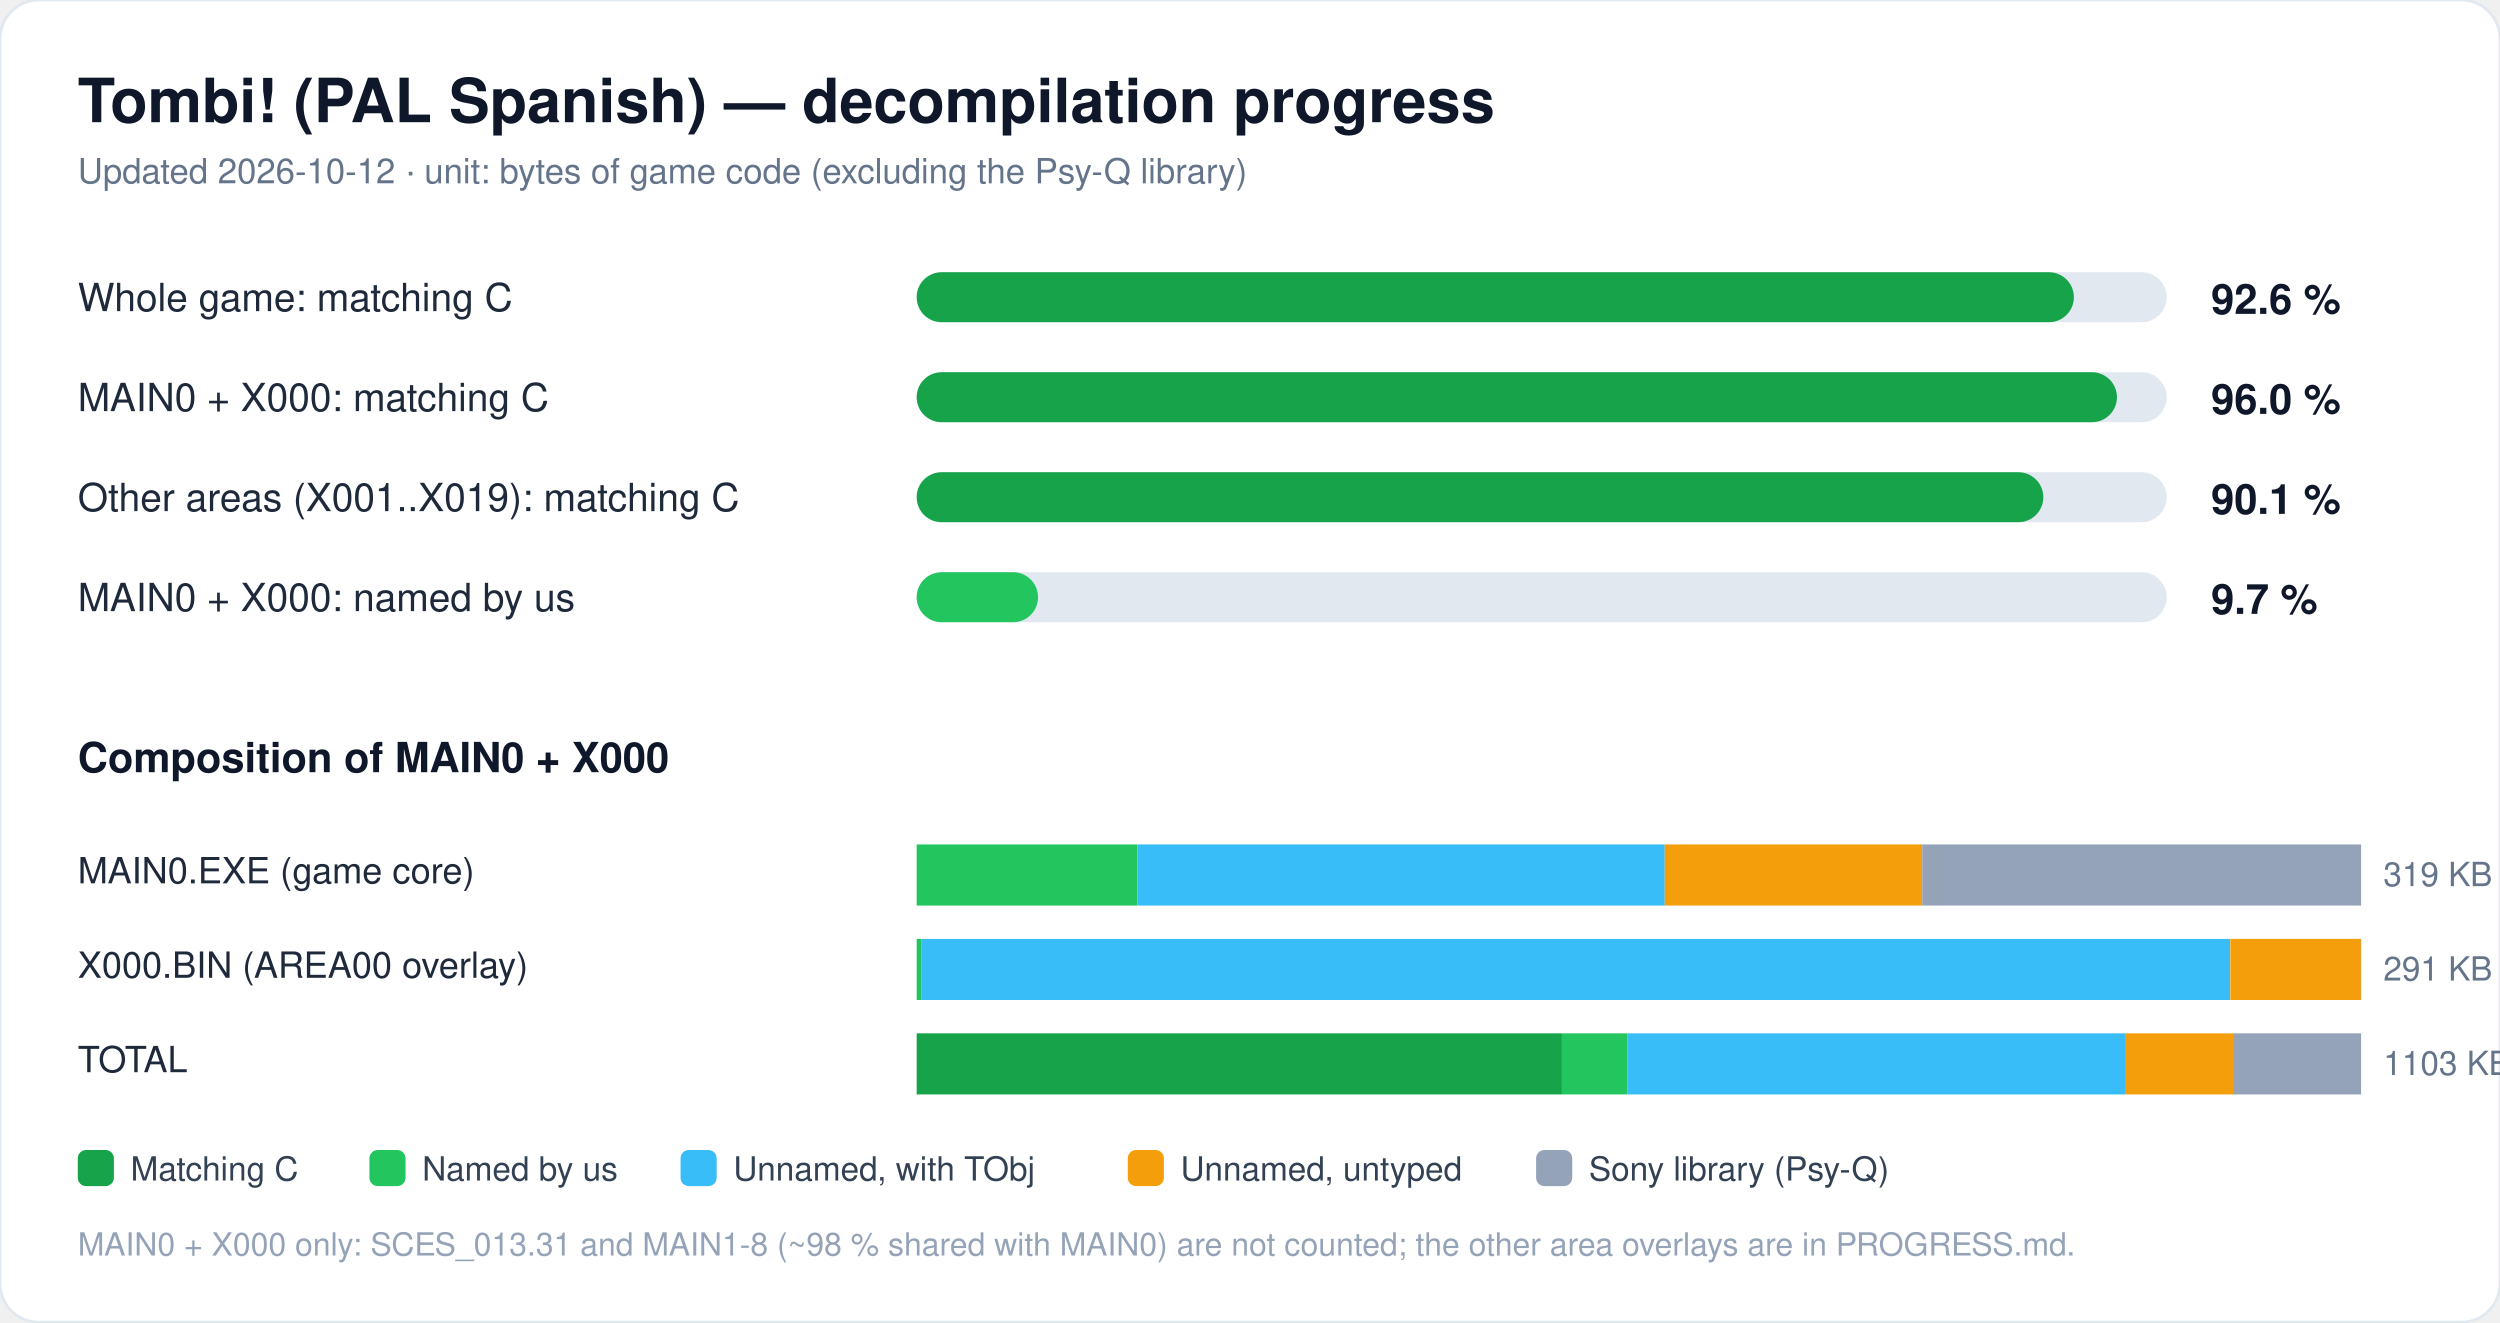
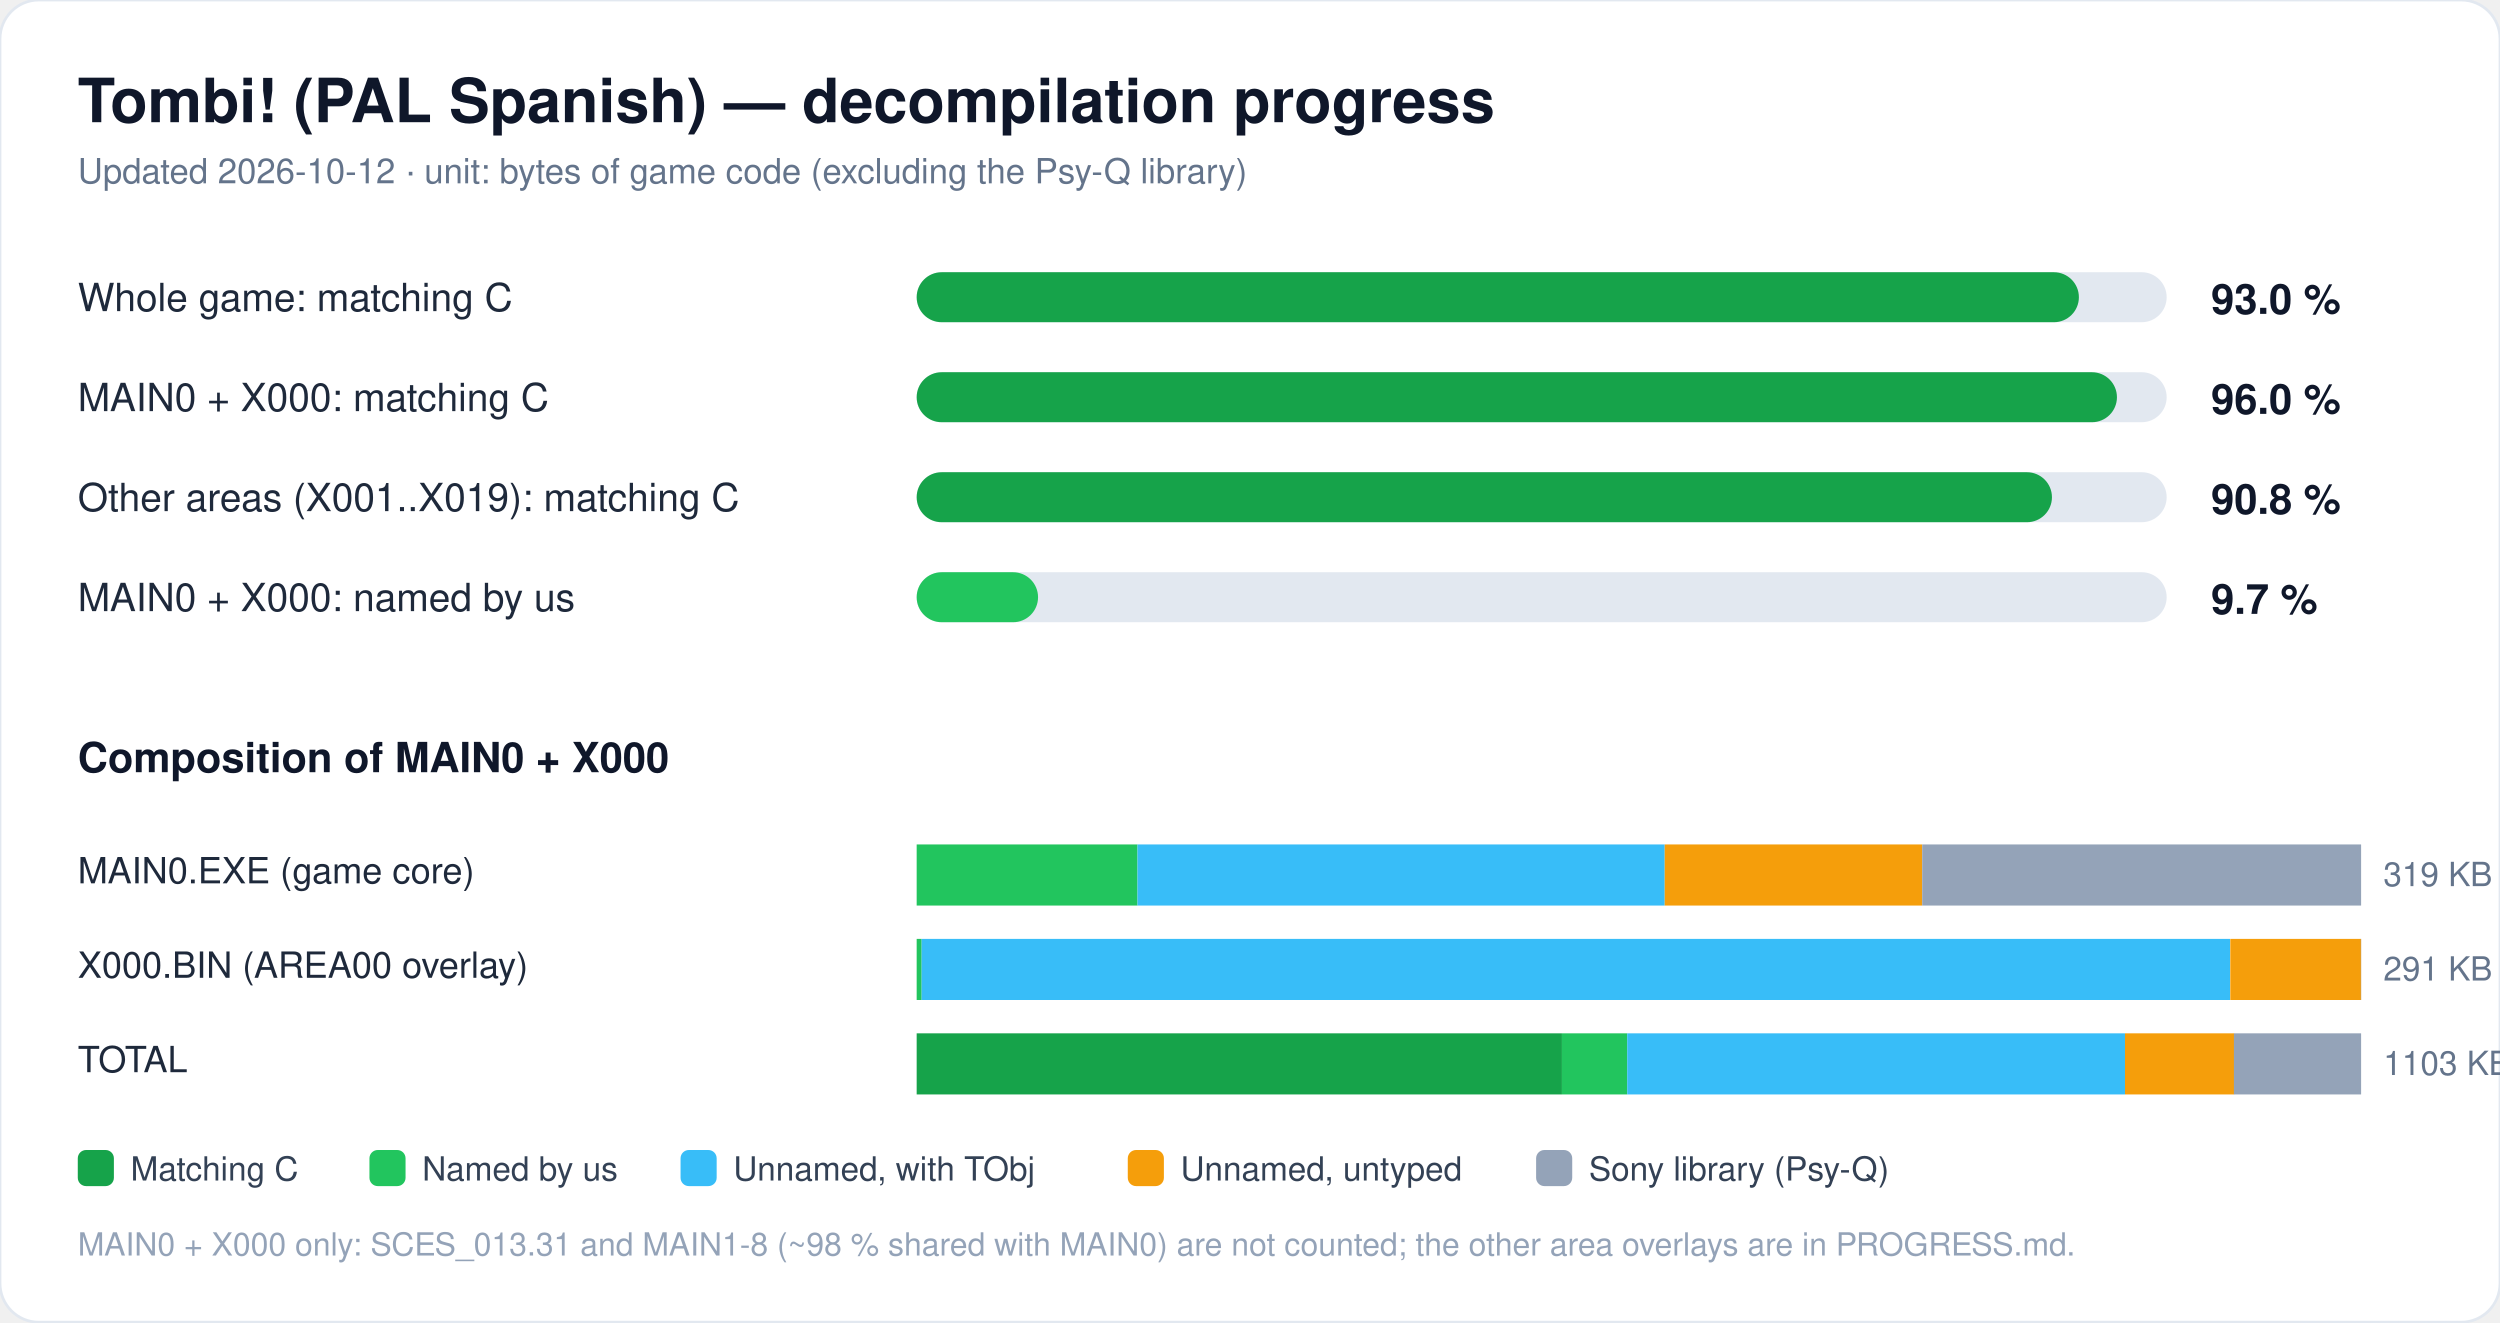
<svg xmlns="http://www.w3.org/2000/svg" width="900" height="476" viewBox="0 0 900 476" role="img" aria-label="Decompilation progress">
  <rect width="900" height="476" rx="14" fill="#ffffff" stroke="#e2e8f0" />
  <text x="28" y="44" font-family="Segoe UI,Helvetica,Arial,sans-serif" font-size="22" font-weight="700" fill="#0f172a">Tombi! (PAL Spanish) — decompilation progress</text>
  <text x="28" y="66" font-family="Segoe UI,Helvetica,Arial,sans-serif" font-size="12.5" fill="#64748b">Updated 2026-10-12 · unit: bytes of game code (excluding the Psy-Q library)</text>
  <text x="28" y="112" font-family="Segoe UI,Helvetica,Arial,sans-serif" font-size="14" fill="#1e293b">Whole game: matching C</text>
  <rect x="330" y="98" width="450" height="18" rx="9" fill="#e2e8f0" />
-   <rect x="330" y="98" width="416.6" height="18" rx="9" fill="#16a34a" />
-   <text x="796" y="113" font-family="Segoe UI,Helvetica,Arial,sans-serif" font-size="15" font-weight="700" fill="#0f172a">92.6 %</text>
+   <rect x="330" y="98" width="418.4" height="18" rx="9" fill="#16a34a" />
+   <text x="796" y="113" font-family="Segoe UI,Helvetica,Arial,sans-serif" font-size="15" font-weight="700" fill="#0f172a">93.0 %</text>
  <text x="28" y="148" font-family="Segoe UI,Helvetica,Arial,sans-serif" font-size="14" fill="#1e293b">MAIN0 + X000: matching C</text>
  <rect x="330" y="134" width="450" height="18" rx="9" fill="#e2e8f0" />
  <rect x="330" y="134" width="432.1" height="18" rx="9" fill="#16a34a" />
  <text x="796" y="149" font-family="Segoe UI,Helvetica,Arial,sans-serif" font-size="15" font-weight="700" fill="#0f172a">96.0 %</text>
  <text x="28" y="184" font-family="Segoe UI,Helvetica,Arial,sans-serif" font-size="14" fill="#1e293b">Other areas (X001..X019): matching C</text>
  <rect x="330" y="170" width="450" height="18" rx="9" fill="#e2e8f0" />
-   <rect x="330" y="170" width="405.6" height="18" rx="9" fill="#16a34a" />
-   <text x="796" y="185" font-family="Segoe UI,Helvetica,Arial,sans-serif" font-size="15" font-weight="700" fill="#0f172a">90.1 %</text>
+   <rect x="330" y="170" width="408.7" height="18" rx="9" fill="#16a34a" />
+   <text x="796" y="185" font-family="Segoe UI,Helvetica,Arial,sans-serif" font-size="15" font-weight="700" fill="#0f172a">90.8 %</text>
  <text x="28" y="220" font-family="Segoe UI,Helvetica,Arial,sans-serif" font-size="14" fill="#1e293b">MAIN0 + X000: named by us</text>
  <rect x="330" y="206" width="450" height="18" rx="9" fill="#e2e8f0" />
  <rect x="330" y="206" width="43.7" height="18" rx="9" fill="#22c55e" />
  <text x="796" y="221" font-family="Segoe UI,Helvetica,Arial,sans-serif" font-size="15" font-weight="700" fill="#0f172a">9.7 %</text>
  <text x="28" y="278" font-family="Segoe UI,Helvetica,Arial,sans-serif" font-size="15" font-weight="700" fill="#0f172a">Composition of MAIN0 + X000</text>
  <text x="28" y="318" font-family="Segoe UI,Helvetica,Arial,sans-serif" font-size="13" fill="#1e293b">MAIN0.EXE (game core)</text>
  <rect x="330.0" y="304" width="79.5" height="22" fill="#22c55e" />
  <rect x="409.5" y="304" width="189.8" height="22" fill="#38bdf8" />
  <rect x="599.3" y="304" width="92.7" height="22" fill="#f59e0b" />
  <rect x="692.0" y="304" width="158.0" height="22" fill="#94a3b8" />
  <text x="858" y="319" font-family="Segoe UI,Helvetica,Arial,sans-serif" font-size="12" fill="#64748b" text-anchor="start">319 KB</text>
  <text x="28" y="352" font-family="Segoe UI,Helvetica,Arial,sans-serif" font-size="13" fill="#1e293b">X000.BIN (AREA00 overlay)</text>
  <rect x="330.0" y="338" width="1.8" height="22" fill="#22c55e" />
  <rect x="331.8" y="338" width="471.0" height="22" fill="#38bdf8" />
  <rect x="802.9" y="338" width="47.1" height="22" fill="#f59e0b" />
  <rect x="849.9" y="338" width="0.1" height="22" fill="#94a3b8" />
  <text x="858" y="353" font-family="Segoe UI,Helvetica,Arial,sans-serif" font-size="12" fill="#64748b" text-anchor="start">291 KB</text>
  <text x="28" y="386" font-family="Segoe UI,Helvetica,Arial,sans-serif" font-size="13" fill="#1e293b">TOTAL</text>
  <rect x="330.0" y="372" width="232.3" height="22" fill="#16a34a" />
  <rect x="562.3" y="372" width="23.5" height="22" fill="#22c55e" />
  <rect x="585.8" y="372" width="179.2" height="22" fill="#38bdf8" />
  <rect x="765.0" y="372" width="39.3" height="22" fill="#f59e0b" />
  <rect x="804.2" y="372" width="45.8" height="22" fill="#94a3b8" />
  <text x="858" y="387" font-family="Segoe UI,Helvetica,Arial,sans-serif" font-size="12" fill="#64748b" text-anchor="start">1103 KB</text>
  <rect x="28" y="414" width="13" height="13" rx="3" fill="#16a34a" />
  <text x="47" y="425" font-family="Segoe UI,Helvetica,Arial,sans-serif" font-size="12" fill="#334155">Matching C</text>
  <rect x="133" y="414" width="13" height="13" rx="3" fill="#22c55e" />
  <text x="152" y="425" font-family="Segoe UI,Helvetica,Arial,sans-serif" font-size="12" fill="#334155">Named by us</text>
  <rect x="245" y="414" width="13" height="13" rx="3" fill="#38bdf8" />
  <text x="264" y="425" font-family="Segoe UI,Helvetica,Arial,sans-serif" font-size="12" fill="#334155">Unnamed, with TObj</text>
  <rect x="406" y="414" width="13" height="13" rx="3" fill="#f59e0b" />
  <text x="425" y="425" font-family="Segoe UI,Helvetica,Arial,sans-serif" font-size="12" fill="#334155">Unnamed, untyped</text>
  <rect x="553" y="414" width="13" height="13" rx="3" fill="#94a3b8" />
  <text x="572" y="425" font-family="Segoe UI,Helvetica,Arial,sans-serif" font-size="12" fill="#334155">Sony library (Psy-Q)</text>
  <text x="28" y="452" font-family="Segoe UI,Helvetica,Arial,sans-serif" font-size="11.5" fill="#94a3b8">MAIN0 + X000 only: SCES_013.31 and MAIN1-8 (~98 % shared with MAIN0) are not counted; the other area overlays are in PROGRESS.md.</text>
</svg>
